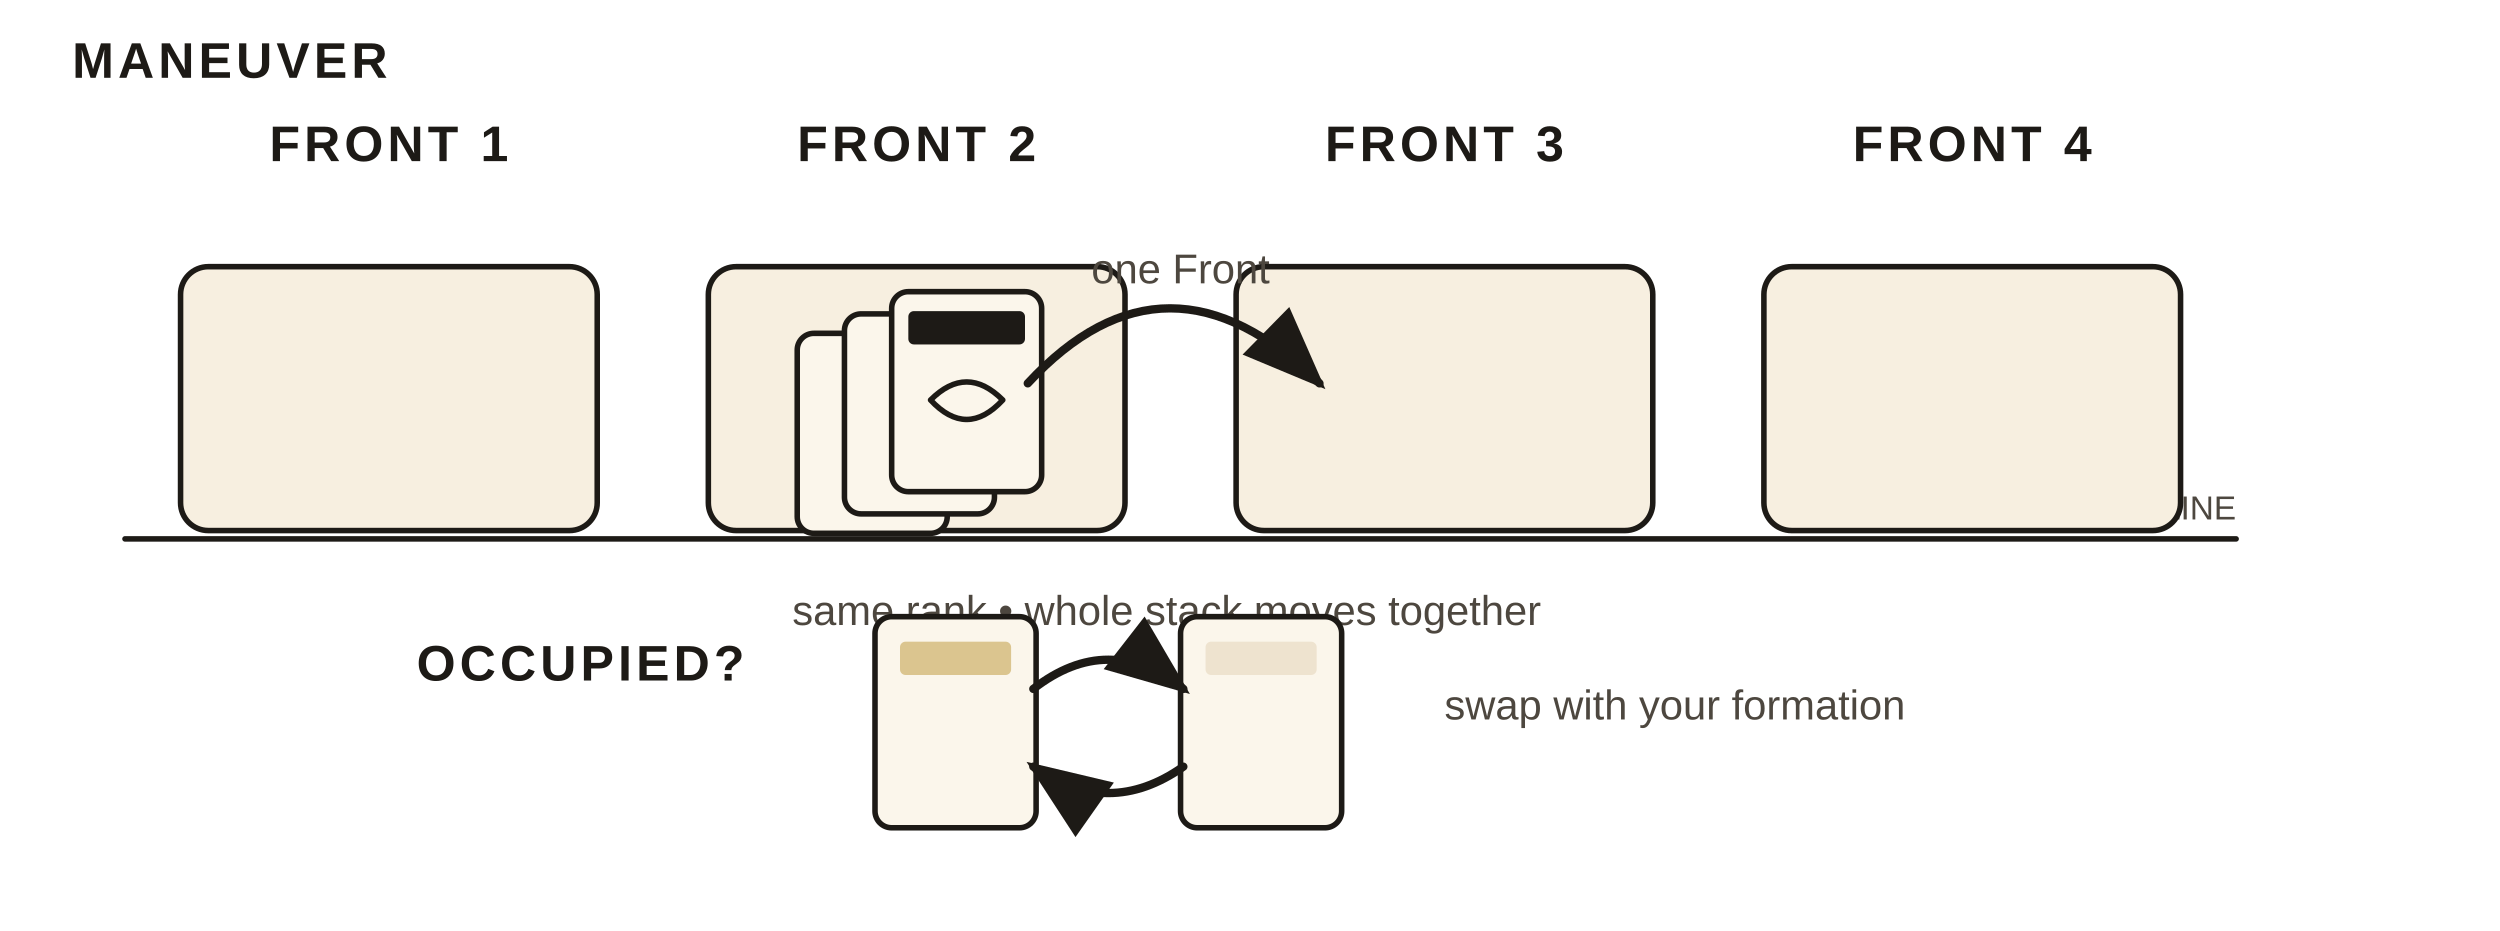
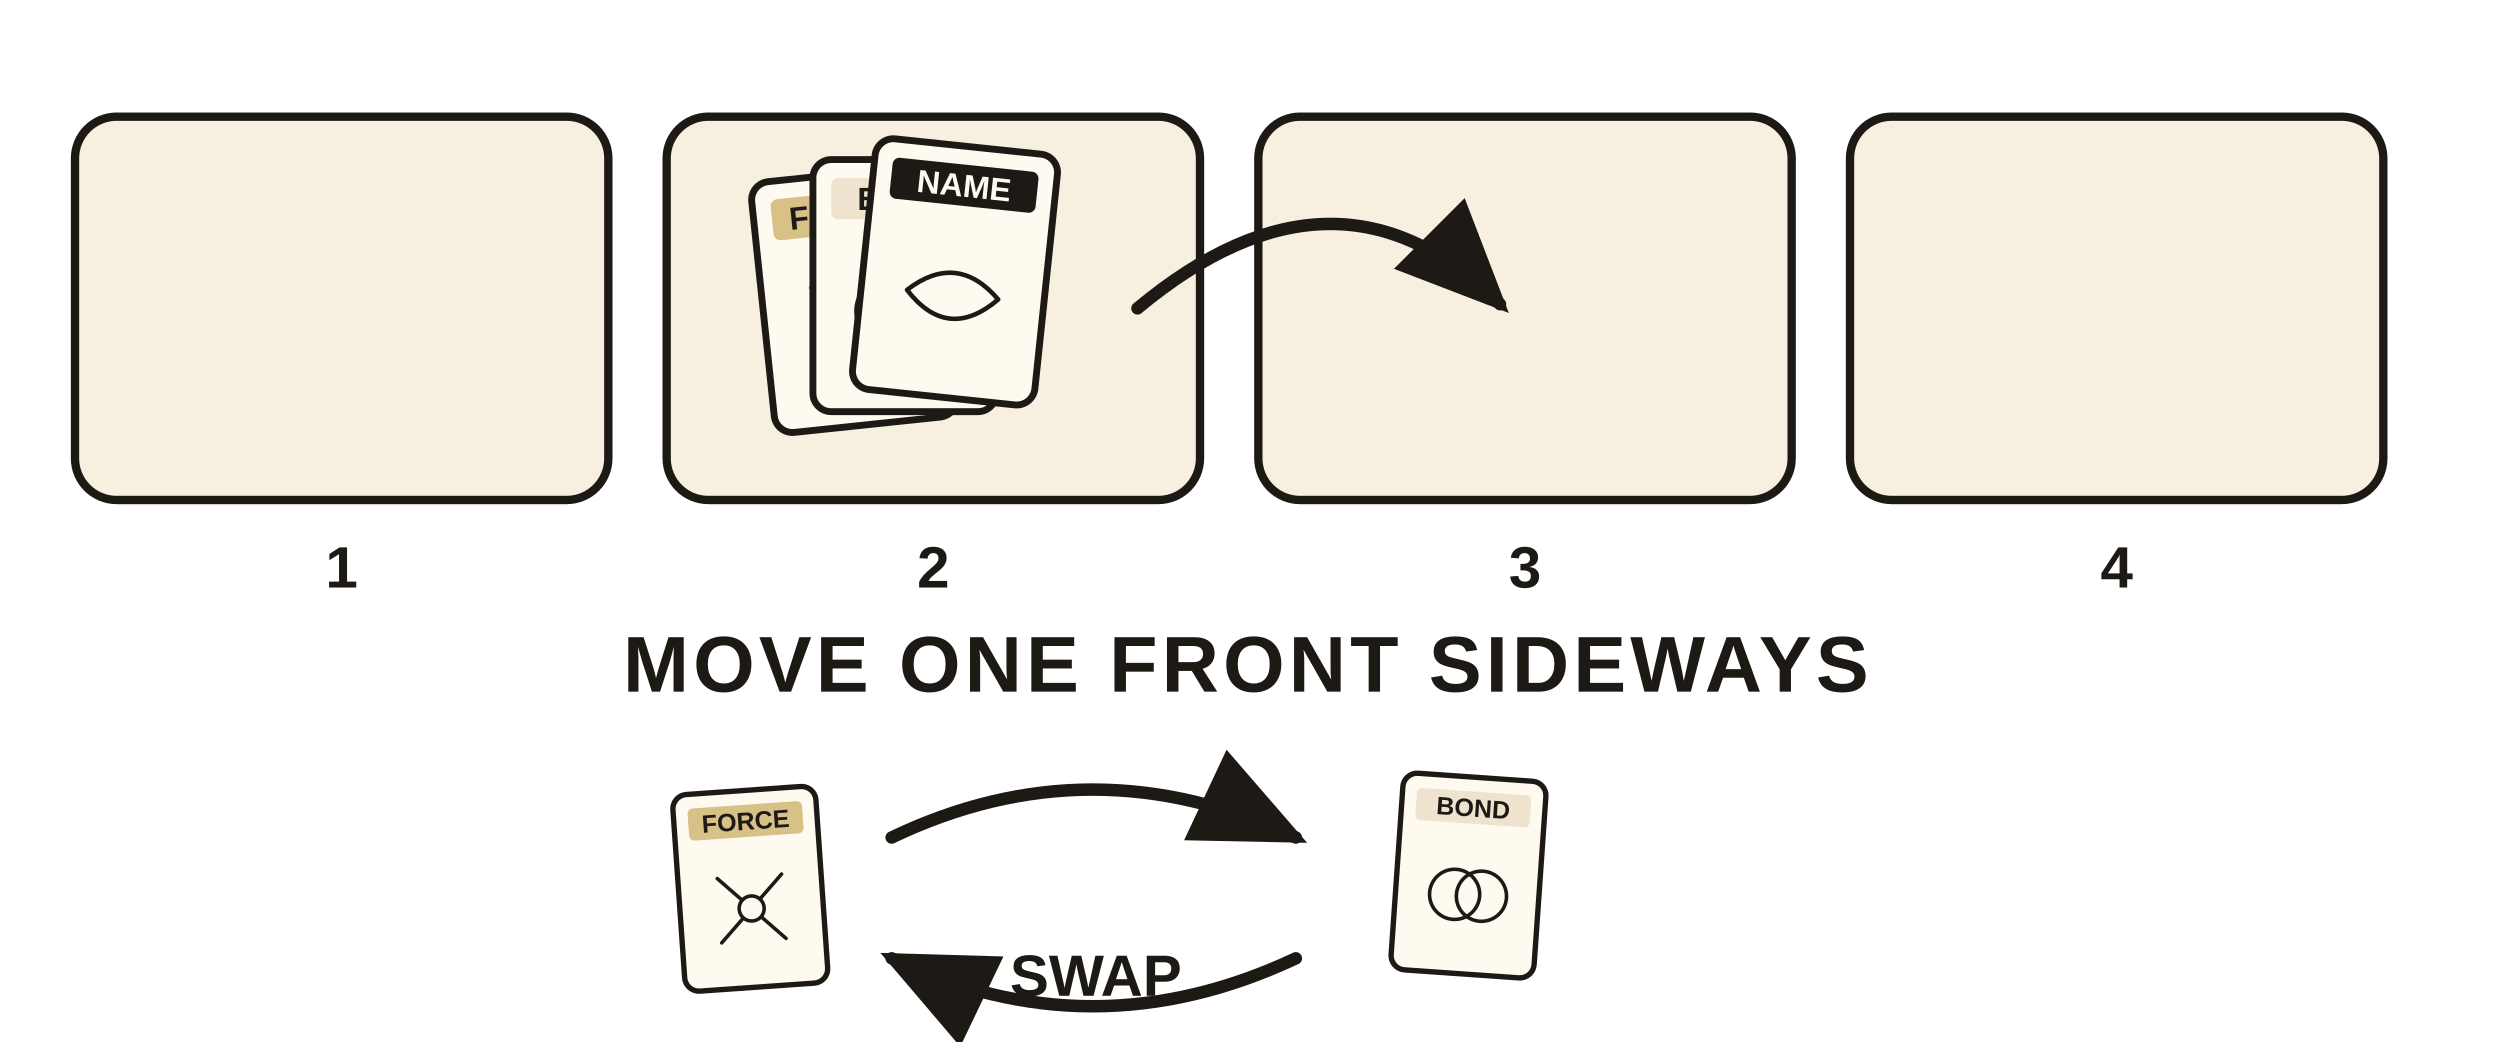
- <svg xmlns="http://www.w3.org/2000/svg" width="900" height="335" viewBox="0 0 900 335">
+ <svg xmlns="http://www.w3.org/2000/svg" width="600" height="250" viewBox="0 0 600 250">
  <style>
-   .ink{fill:#1d1a16}.paper{fill:#fbf6eb}.wash{fill:#eee3cf}.gold{fill:#dbc58f}
-   .line{stroke:#1d1a16;stroke-width:3;fill:none;stroke-linecap:round;stroke-linejoin:round}
-   .thin{stroke:#1d1a16;stroke-width:2;fill:none;stroke-linecap:round;stroke-linejoin:round}
-   .dash{stroke-dasharray:9 7}
-   .label{font:700 18px Arial,sans-serif;letter-spacing:1.5px;fill:#1d1a16}
-   .small{font:15px Arial,sans-serif;fill:#4d473f}
-   .tiny{font:12px Arial,sans-serif;fill:#4d473f}
-   .title{font:700 18px Georgia,serif;fill:#1d1a16}
-   .light{fill:#fbf6eb}
+ .ink{fill:#1d1a16}.paper{fill:#fffaf0}.wash{fill:#eee3cf}.gold{fill:#d8c187}
+ .line{stroke:#1d1a16;stroke-width:3;fill:none;stroke-linecap:round;stroke-linejoin:round}
+ .thin{stroke:#1d1a16;stroke-width:2;fill:none;stroke-linecap:round;stroke-linejoin:round}
+ .lab{font:700 19px Arial,sans-serif;letter-spacing:1px;fill:#1d1a16}
+ .mini{font:700 14px Arial,sans-serif;fill:#1d1a16}
+ .light{fill:#fffaf0}
</style>
  <defs>
-     <marker id="arrow" markerWidth="12" markerHeight="12" refX="9" refY="4" orient="auto">
-       <path d="M0 0 L0 8 L10 4 Z" fill="#1d1a16" />
+     <marker id="a" markerWidth="11" markerHeight="11" refX="8" refY="4" orient="auto">
+       <path d="M0 0 L0 8 L9 4 Z" fill="#1d1a16" />
    </marker>
  </defs>
-   <text x="26" y="28" class="label">MANEUVER</text>
-   <g transform="translate(45 58)">
-     <text x="95" y="0" text-anchor="middle" class="label">FRONT 1</text>
-     <text x="285" y="0" text-anchor="middle" class="label">FRONT 2</text>
-     <text x="475" y="0" text-anchor="middle" class="label">FRONT 3</text>
-     <text x="665" y="0" text-anchor="middle" class="label">FRONT 4</text>
-     <path class="thin" d="M0 136 H760" />
-     <text x="760" y="129" text-anchor="end" class="tiny">FRONTLINE</text>
+   <g transform="translate(18 28)">
    <g fill="#f7efe0" stroke="#1d1a16" stroke-width="2">
-       <rect x="20" y="38" width="150" height="95" rx="10" />
-       <rect x="210" y="38" width="150" height="95" rx="10" />
-       <rect x="400" y="38" width="150" height="95" rx="10" />
-       <rect x="590" y="38" width="150" height="95" rx="10" />
+       <rect x="0" y="0" width="128" height="92" rx="10" />
+       <rect x="142" y="0" width="128" height="92" rx="10" />
+       <rect x="284" y="0" width="128" height="92" rx="10" />
+       <rect x="426" y="0" width="128" height="92" rx="10" />
    </g>
-     <g transform="translate(242 47)">
-       <rect x="0" y="15" width="54" height="72" rx="6" class="paper" stroke="#1d1a16" stroke-width="2" />
-       <rect x="17" y="8" width="54" height="72" rx="6" class="paper" stroke="#1d1a16" stroke-width="2" />
-       <rect x="34" y="0" width="54" height="72" rx="6" class="paper" stroke="#1d1a16" stroke-width="2" />
-       <rect x="40" y="7" width="42" height="12" rx="2" class="ink" />
-       <path class="thin" d="M48 39 Q61 26 74 39 Q61 53 48 39 Z" />
+     <text x="64" y="113" text-anchor="middle" class="mini">1</text>
+     <text x="206" y="113" text-anchor="middle" class="mini">2</text>
+     <text x="348" y="113" text-anchor="middle" class="mini">3</text>
+     <text x="490" y="113" text-anchor="middle" class="mini">4</text>
+     <g transform="translate(165 7) scale(0.55)">
+       <g transform="translate(0 12) rotate(-6 40 55) scale(1)">
+         <rect width="80" height="110" rx="8" class="paper" stroke="#1d1a16" stroke-width="3" />
+         <rect x="8" y="8" width="64" height="18" rx="3" class="gold" />
+         <text x="40" y="22" text-anchor="middle" class="mini">FORCE</text>
+         <path class="thin" d="M22 48 L58 84 M58 48 L22 84" />
+         <circle cx="40" cy="66" r="7" class="paper" stroke="#1d1a16" stroke-width="2" />
+       </g>
+       <g transform="translate(22 6) rotate(0 40 55) scale(1)">
+         <rect width="80" height="110" rx="8" class="paper" stroke="#1d1a16" stroke-width="3" />
+         <rect x="8" y="8" width="64" height="18" rx="3" class="wash" />
+         <text x="40" y="22" text-anchor="middle" class="mini">BOND</text>
+         <circle cx="33" cy="66" r="14" class="thin" />
+         <circle cx="48" cy="66" r="14" class="thin" />
+       </g>
+       <g transform="translate(44 0) rotate(6 40 55) scale(1)">
+         <rect width="80" height="110" rx="8" class="paper" stroke="#1d1a16" stroke-width="3" />
+         <rect x="8" y="8" width="64" height="18" rx="3" class="ink" />
+         <text x="40" y="22" text-anchor="middle" class="mini light">NAME</text>
+         <path class="thin" d="M20 65 Q40 46 60 65 Q40 86 20 65 Z" />
+       </g>
    </g>
-     <path class="line" d="M325 80 Q375 26 430 80" marker-end="url(#arrow)" />
-     <text x="380" y="44" text-anchor="middle" class="small">one Front</text>
+     <path class="line" d="M255 46 Q303 6 342 45" marker-end="url(#a)" />
  </g>
-   <text x="420" y="225" text-anchor="middle" class="small">same rank • whole stack moves together</text>
-   <g transform="translate(150 245)">
-     <text x="0" y="0" class="label">OCCUPIED?</text>
-     <g transform="translate(165 -23)">
-       <rect x="0" y="0" width="58" height="76" rx="6" class="paper" stroke="#1d1a16" stroke-width="2" />
-       <rect x="9" y="9" width="40" height="12" rx="2" class="gold" />
-       <rect x="110" y="0" width="58" height="76" rx="6" class="paper" stroke="#1d1a16" stroke-width="2" />
-       <rect x="119" y="9" width="40" height="12" rx="2" class="wash" />
-       <path class="line" d="M57 26 Q84 5 111 26" marker-end="url(#arrow)" />
-       <path class="line" d="M111 54 Q84 73 57 54" marker-end="url(#arrow)" />
+   <text x="299" y="166" text-anchor="middle" class="lab">MOVE ONE FRONT SIDEWAYS</text>
+   <g transform="translate(165 188)">
+     <g transform="translate(0 0) rotate(-4 40 55) scale(0.43)">
+       <rect width="80" height="110" rx="8" class="paper" stroke="#1d1a16" stroke-width="3" />
+       <rect x="8" y="8" width="64" height="18" rx="3" class="gold" />
+       <text x="40" y="22" text-anchor="middle" class="mini">FORCE</text>
+       <path class="thin" d="M22 48 L58 84 M58 48 L22 84" />
+       <circle cx="40" cy="66" r="7" class="paper" stroke="#1d1a16" stroke-width="2" />
    </g>
-     <text x="370" y="14" class="small">swap with your formation</text>
+     <g transform="translate(168 0) rotate(4 40 55) scale(0.43)">
+       <rect width="80" height="110" rx="8" class="paper" stroke="#1d1a16" stroke-width="3" />
+       <rect x="8" y="8" width="64" height="18" rx="3" class="wash" />
+       <text x="40" y="22" text-anchor="middle" class="mini">BOND</text>
+       <circle cx="33" cy="66" r="14" class="thin" />
+       <circle cx="48" cy="66" r="14" class="thin" />
+     </g>
+     <path class="line" d="M49 13 Q97 -10 146 13" marker-end="url(#a)" />
+     <path class="line" d="M146 42 Q97 65 49 42" marker-end="url(#a)" />
+     <text x="98" y="51" text-anchor="middle" class="mini">SWAP</text>
  </g>
</svg>
